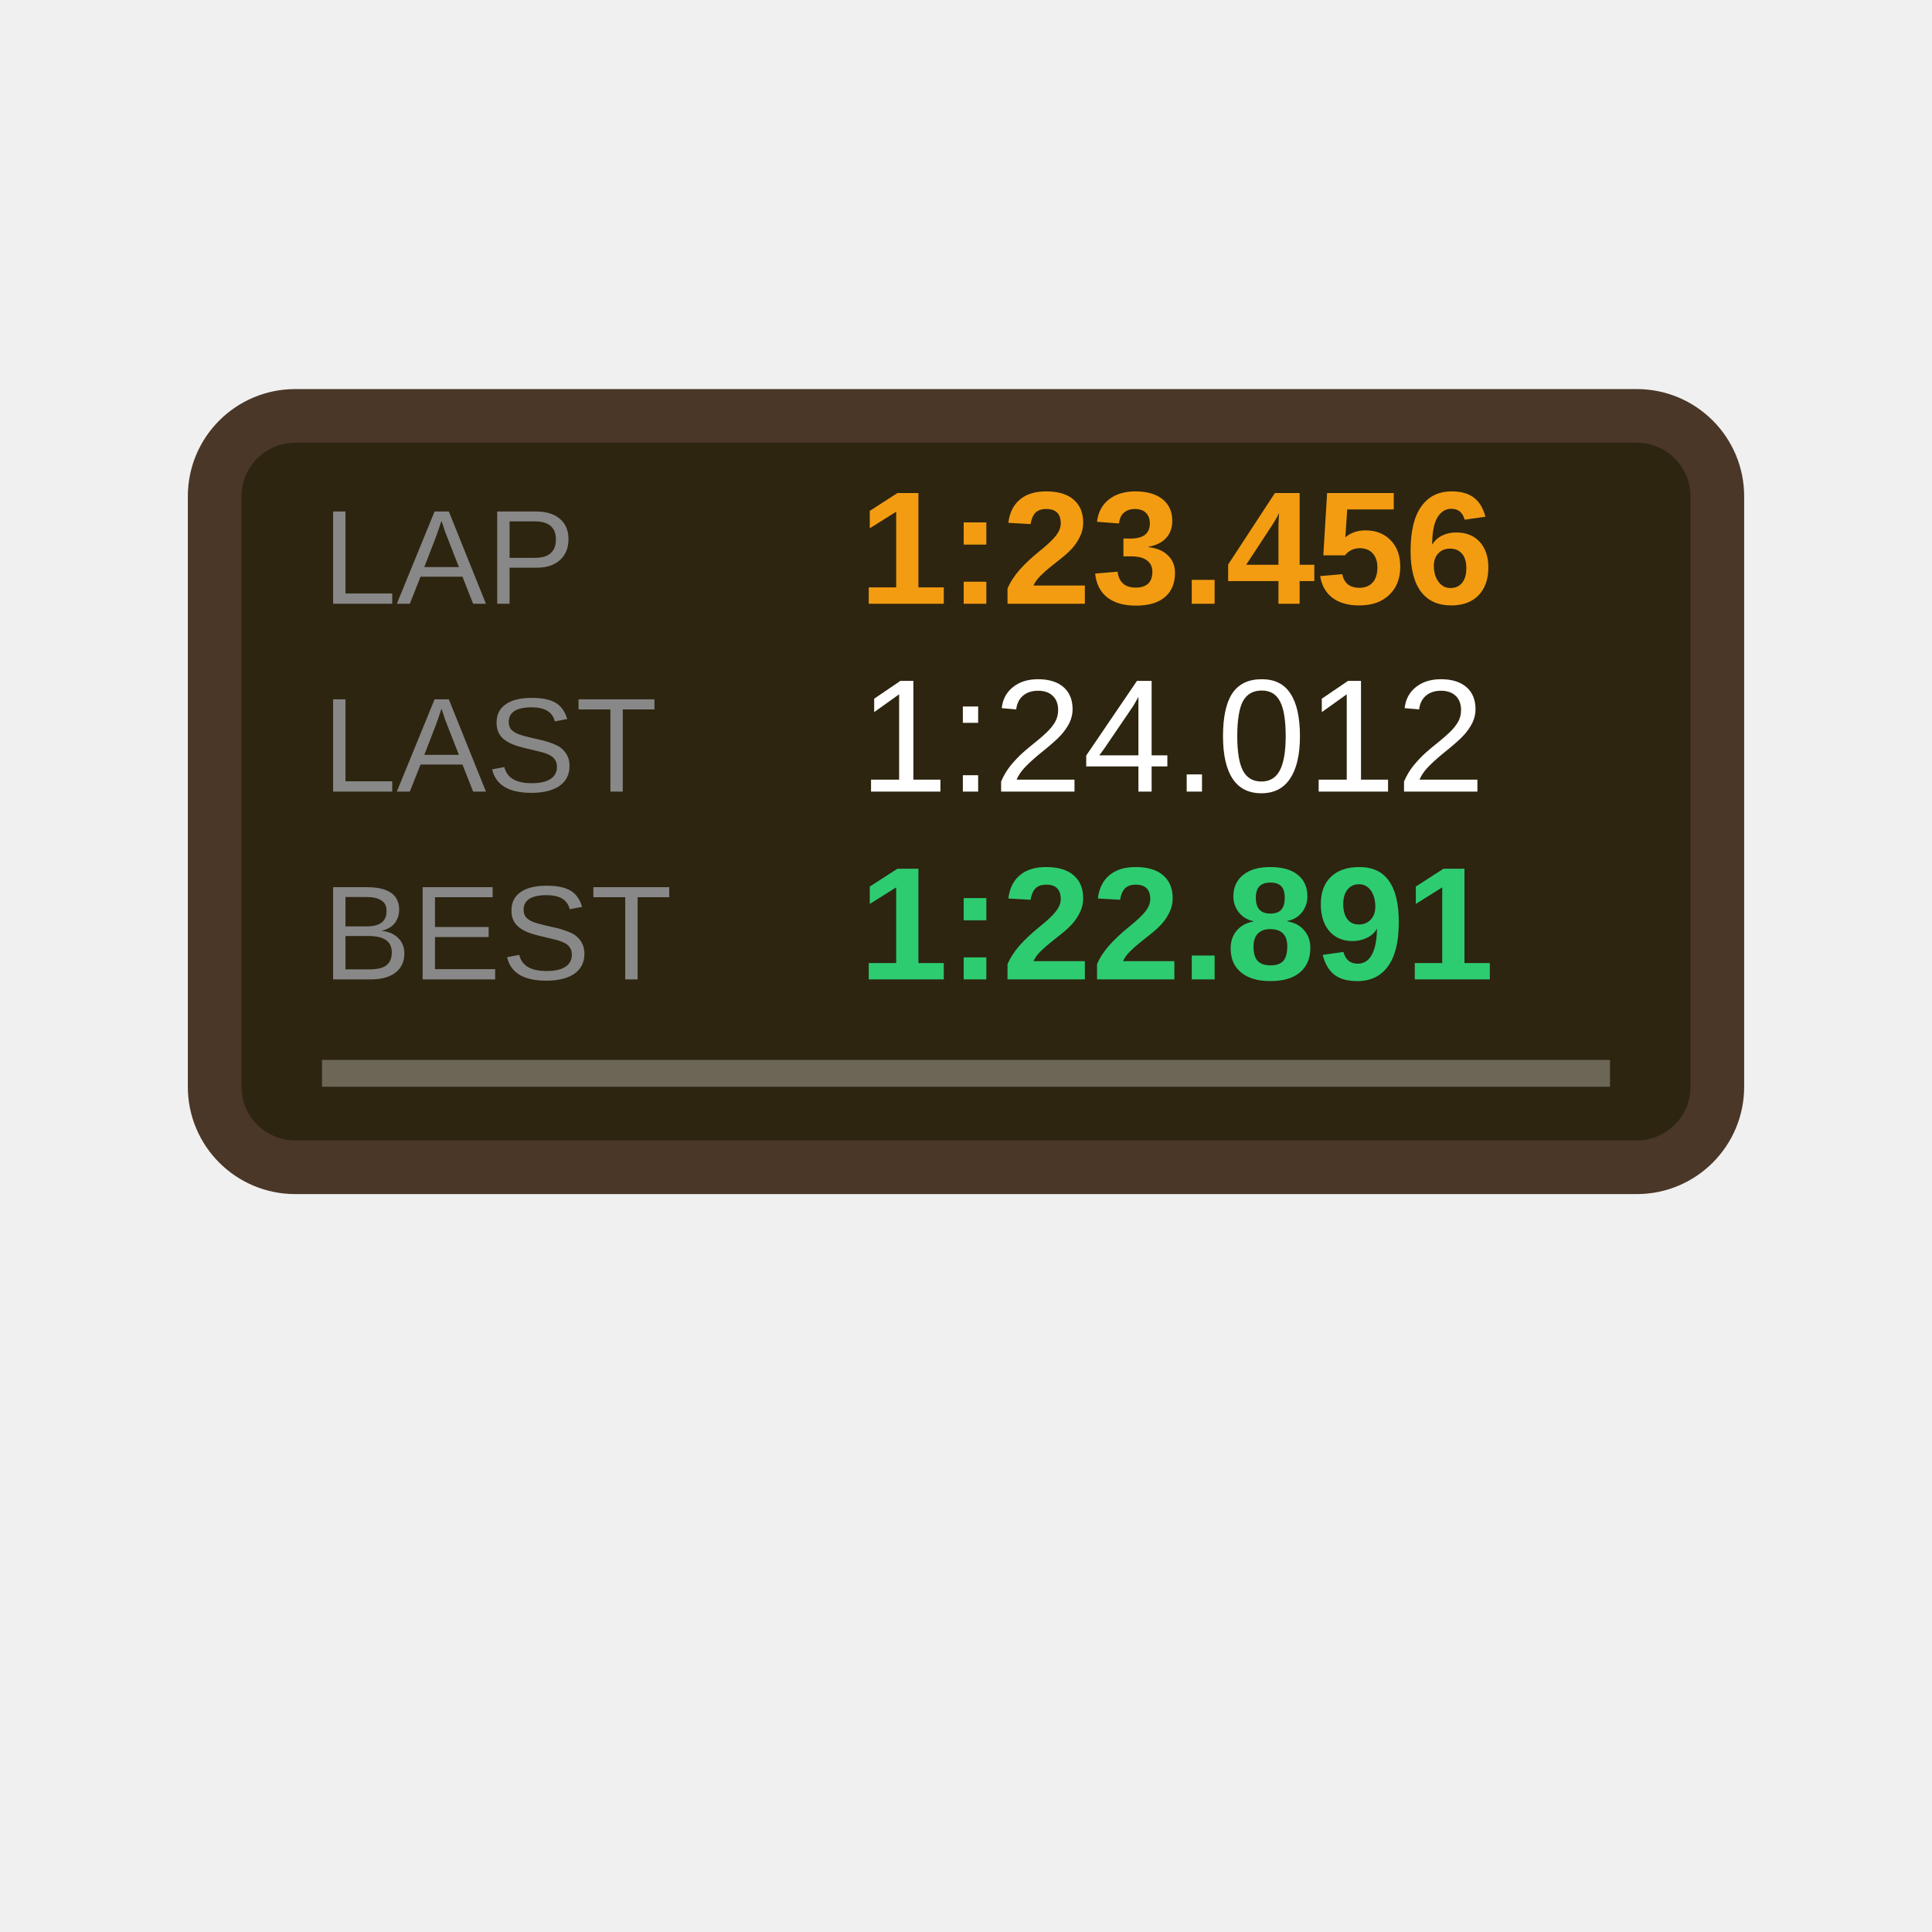
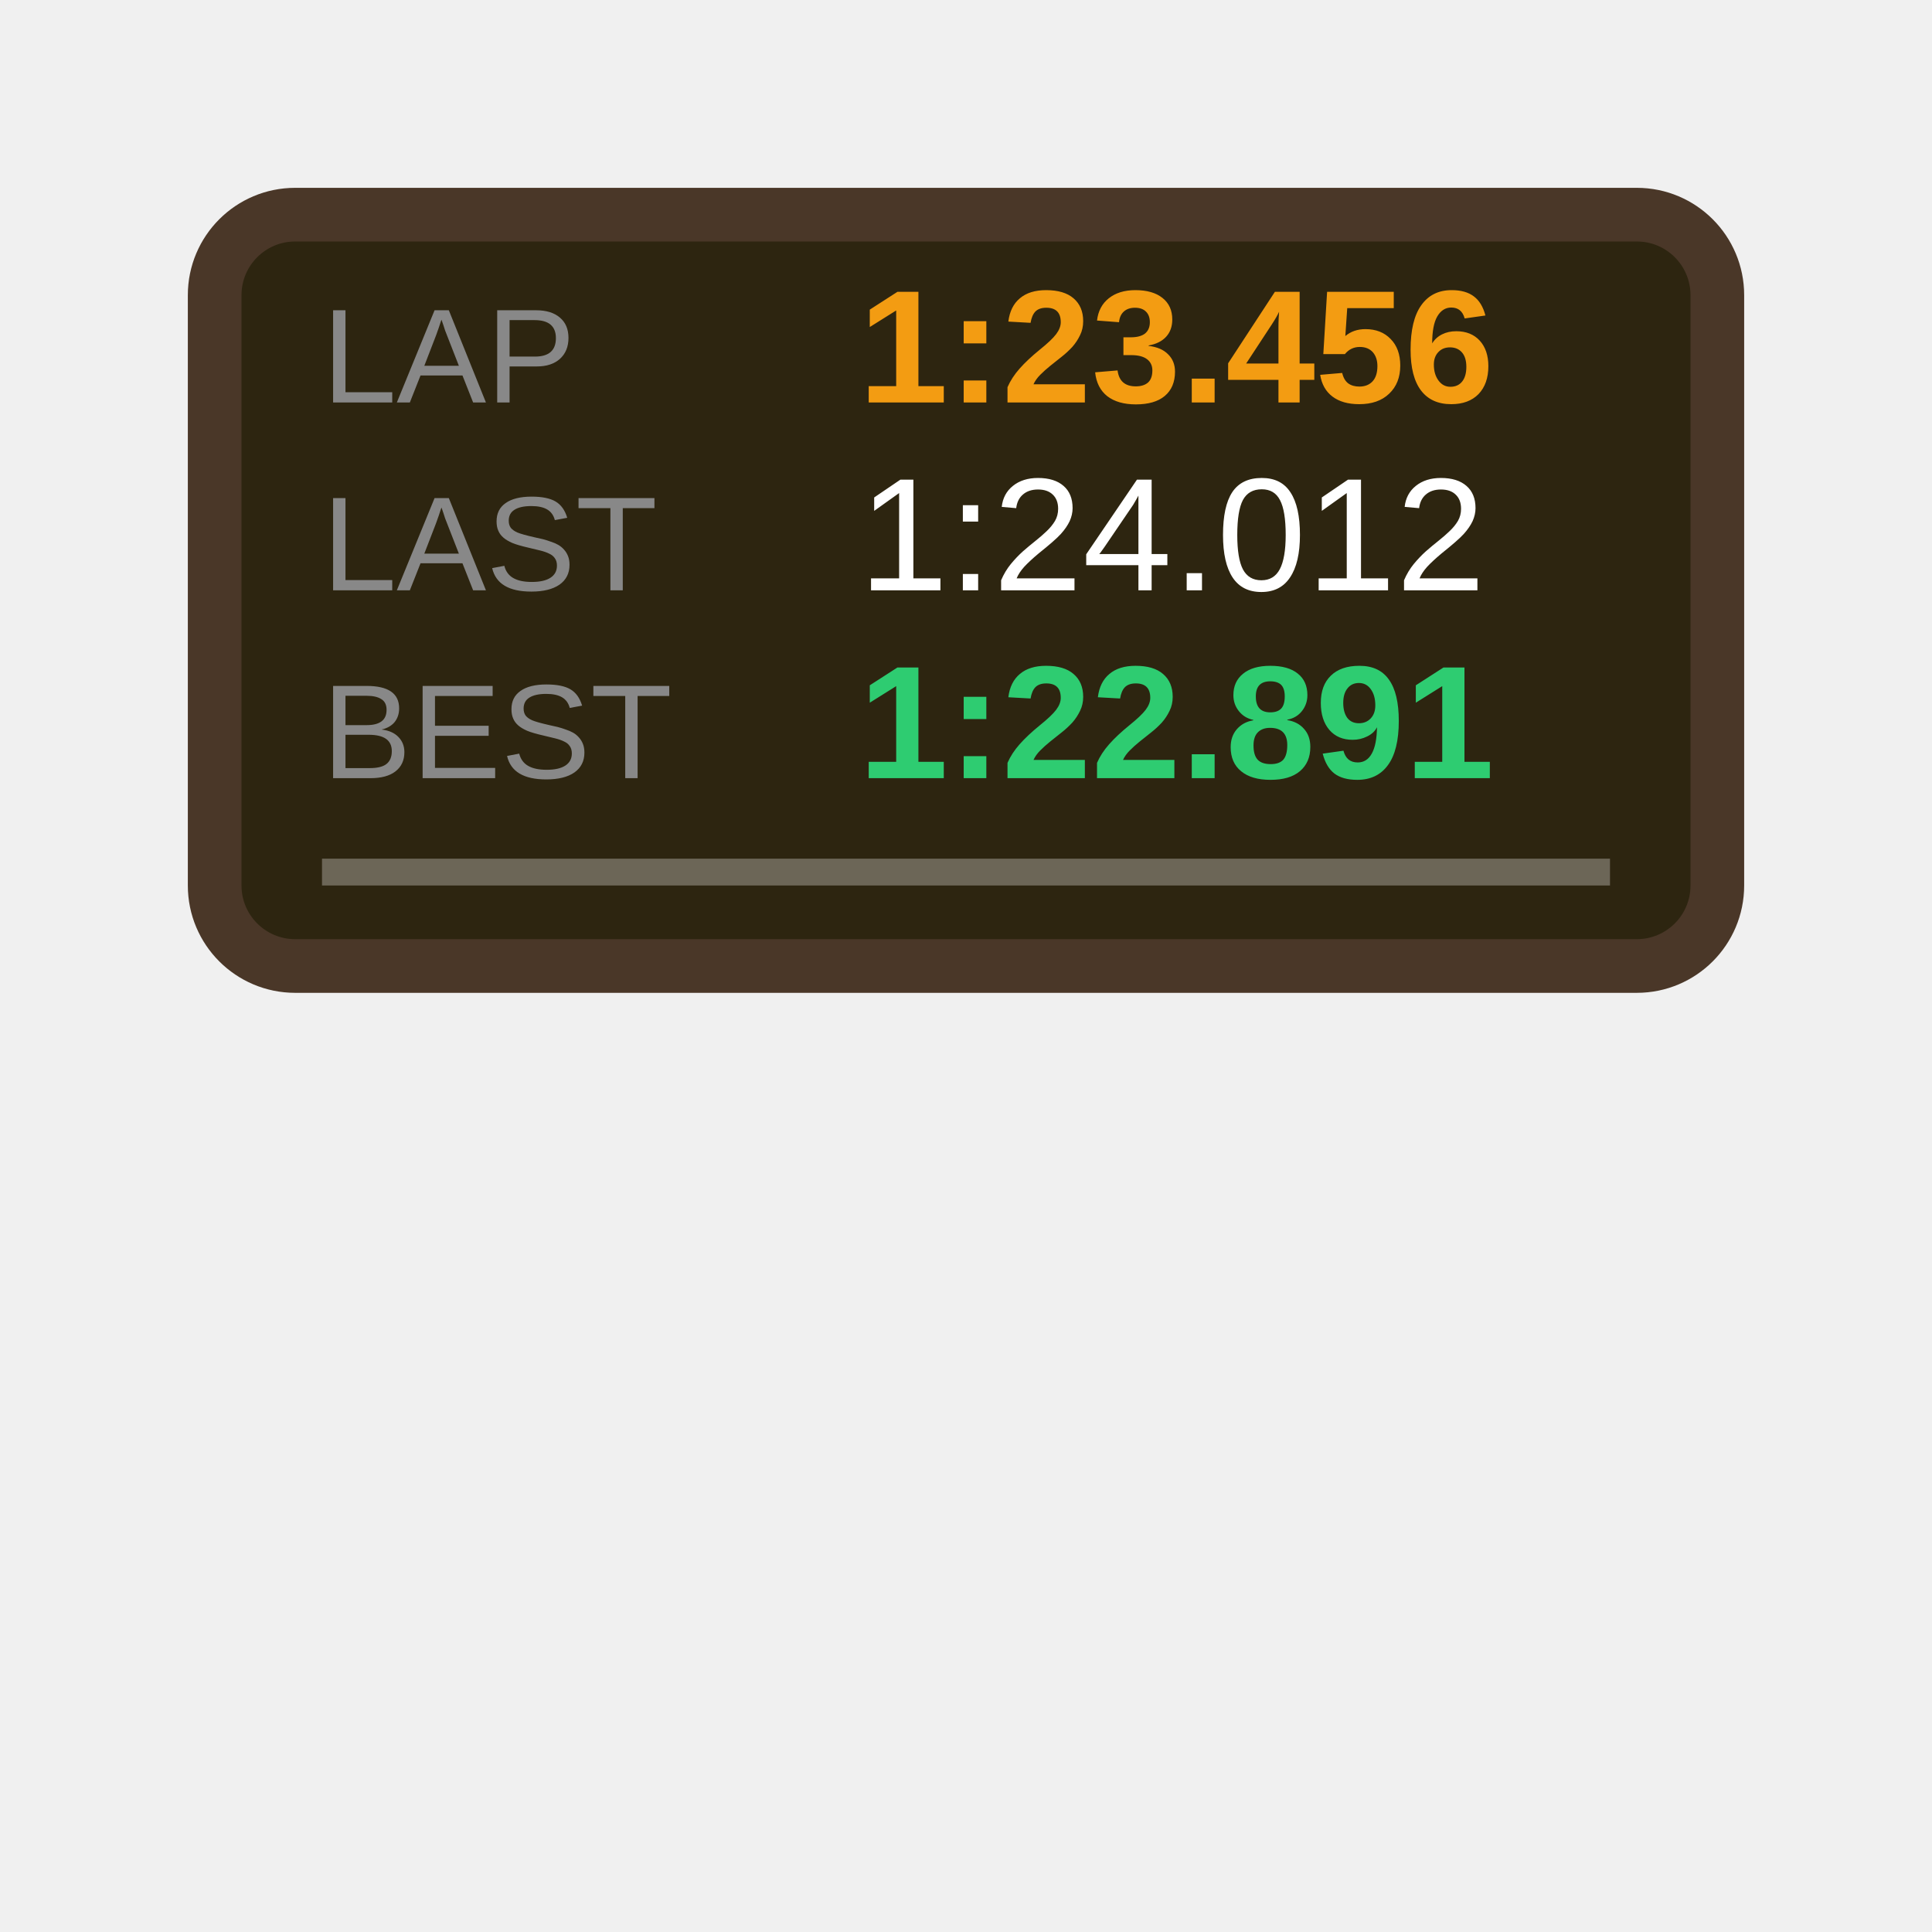
<svg xmlns="http://www.w3.org/2000/svg" viewBox="0 0 144 144">
-   <rect x="16" y="31" width="112" height="56" rx="6" fill="#2d2510" stroke="#4a3728" stroke-width="4" />
-   <text x="24" y="45" fill="#888888" font-family="Arial, sans-serif" font-size="10">LAP</text>
-   <text x="64" y="45" fill="#f39c12" font-family="Arial, sans-serif" font-size="12" font-weight="bold">1:23.456</text>
-   <text x="24" y="59" fill="#888888" font-family="Arial, sans-serif" font-size="10">LAST</text>
-   <text x="64" y="59" fill="#ffffff" font-family="Arial, sans-serif" font-size="12">1:24.012</text>
-   <text x="24" y="73" fill="#888888" font-family="Arial, sans-serif" font-size="10">BEST</text>
-   <text x="64" y="73" fill="#2ecc71" font-family="Arial, sans-serif" font-size="12" font-weight="bold">1:22.891</text>
-   <rect x="24" y="79" width="96" height="2" fill="#ffffff" opacity="0.3" />
+   <rect x="16" y="16" width="112" height="56" rx="6" fill="#2d2510" stroke="#4a3728" stroke-width="4" />
+   <text x="24" y="30" fill="#888888" font-family="Arial, sans-serif" font-size="10">LAP</text>
+   <text x="64" y="30" fill="#f39c12" font-family="Arial, sans-serif" font-size="12" font-weight="bold">1:23.456</text>
+   <text x="24" y="44" fill="#888888" font-family="Arial, sans-serif" font-size="10">LAST</text>
+   <text x="64" y="44" fill="#ffffff" font-family="Arial, sans-serif" font-size="12">1:24.012</text>
+   <text x="24" y="58" fill="#888888" font-family="Arial, sans-serif" font-size="10">BEST</text>
+   <text x="64" y="58" fill="#2ecc71" font-family="Arial, sans-serif" font-size="12" font-weight="bold">1:22.891</text>
+   <rect x="24" y="64" width="96" height="2" fill="#ffffff" opacity="0.3" />
</svg>
